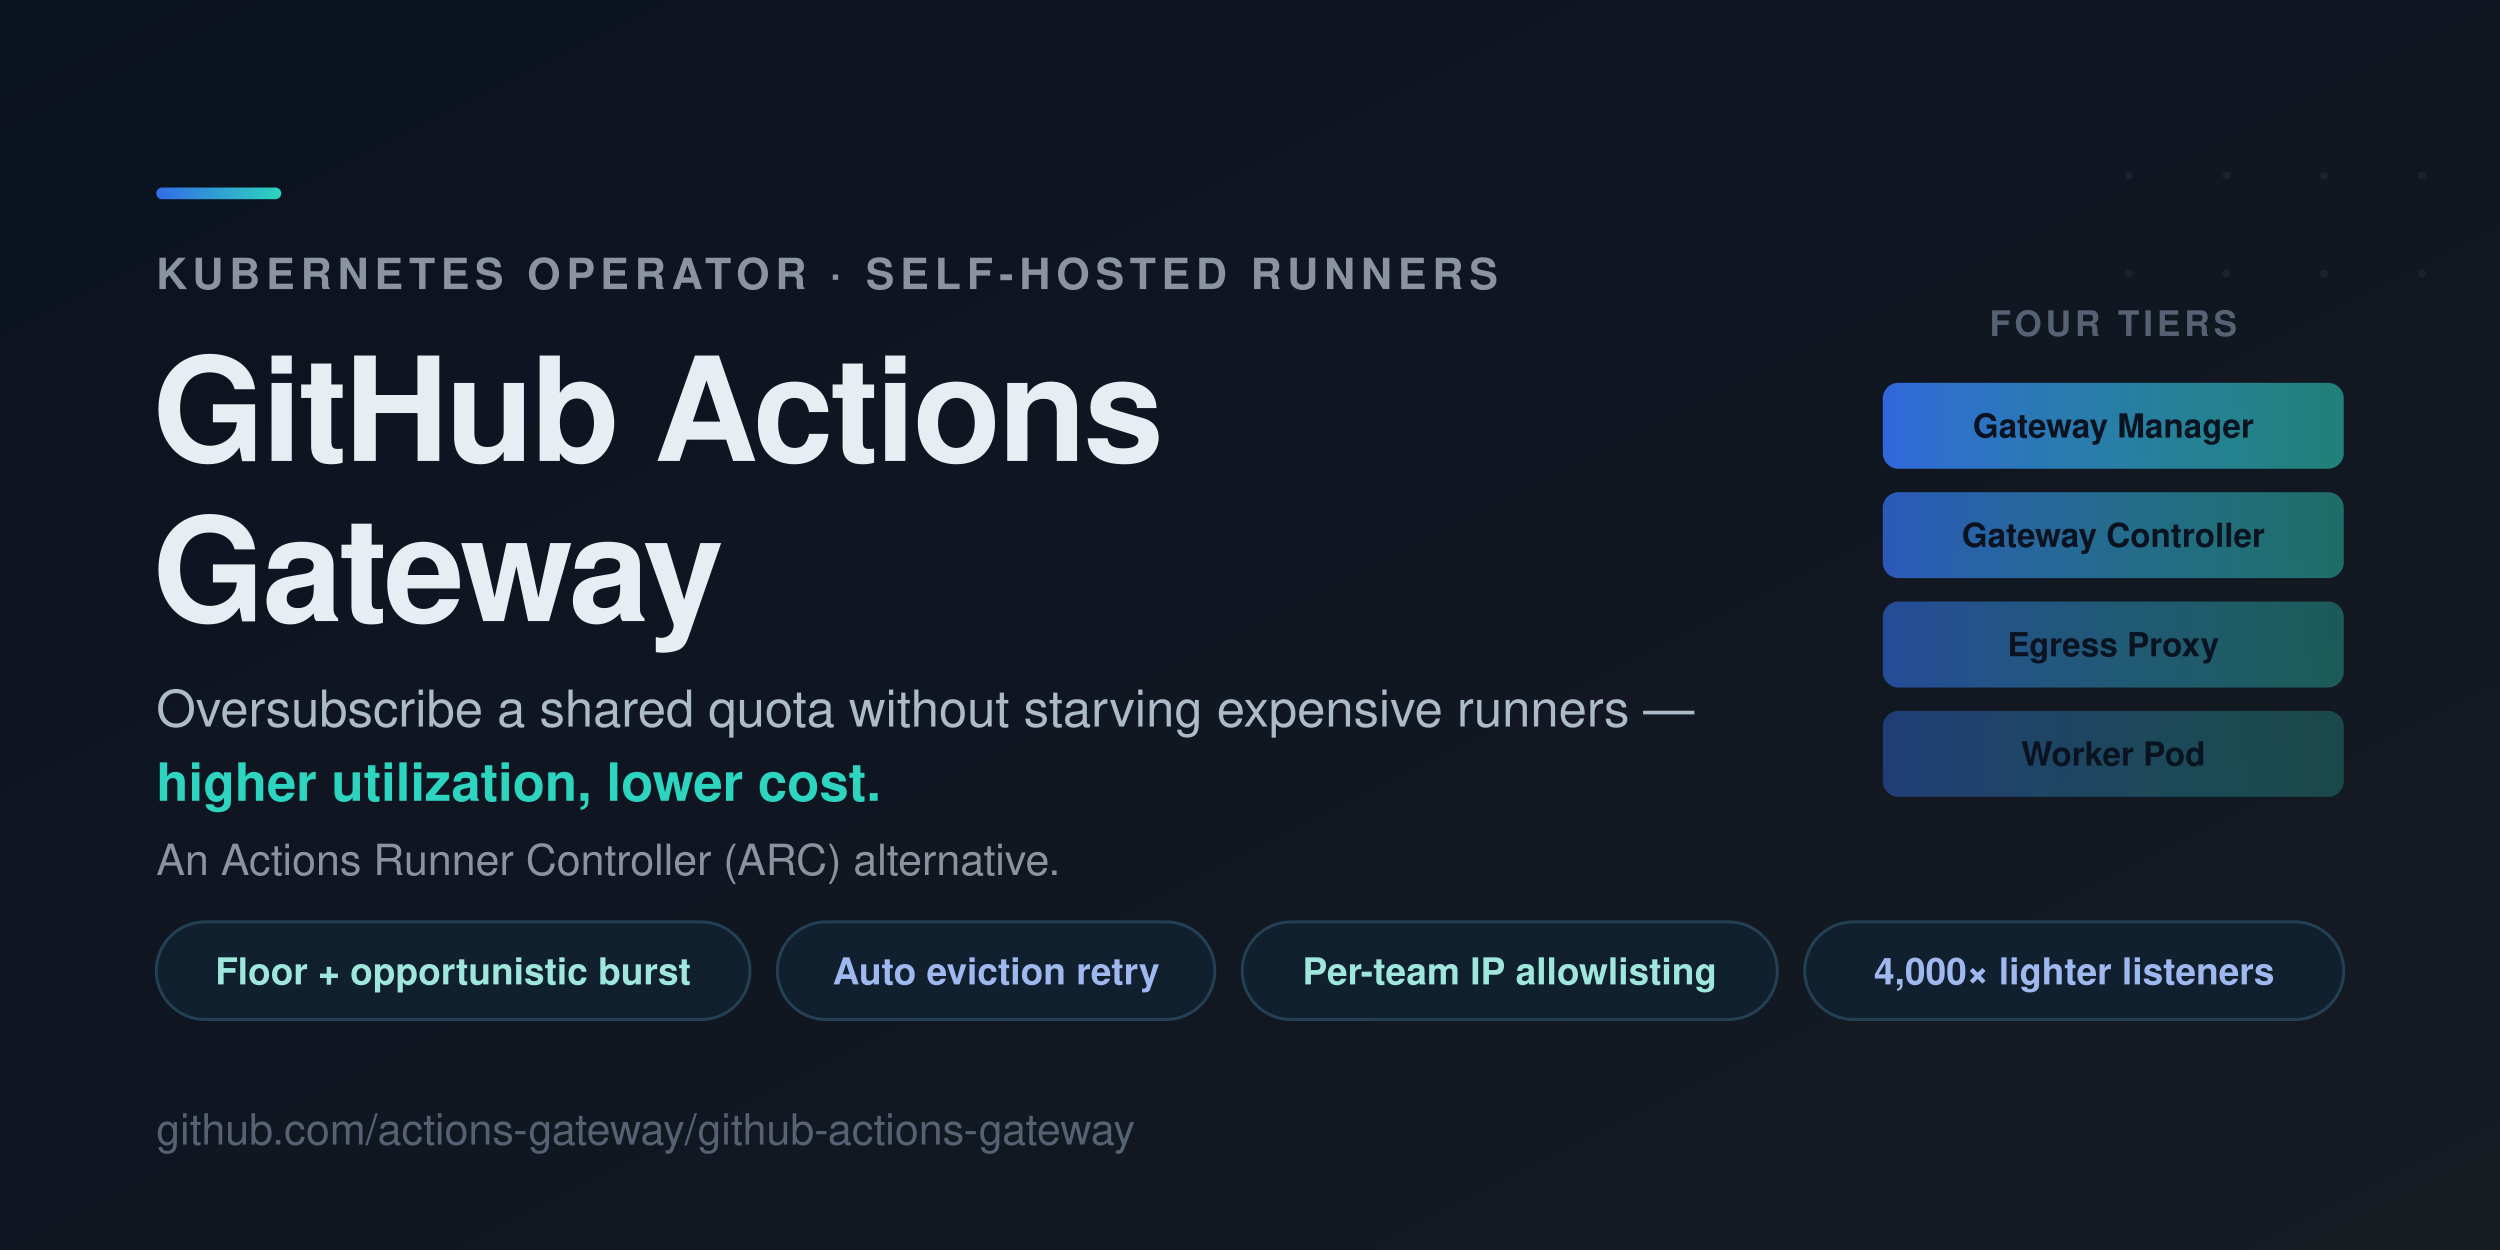
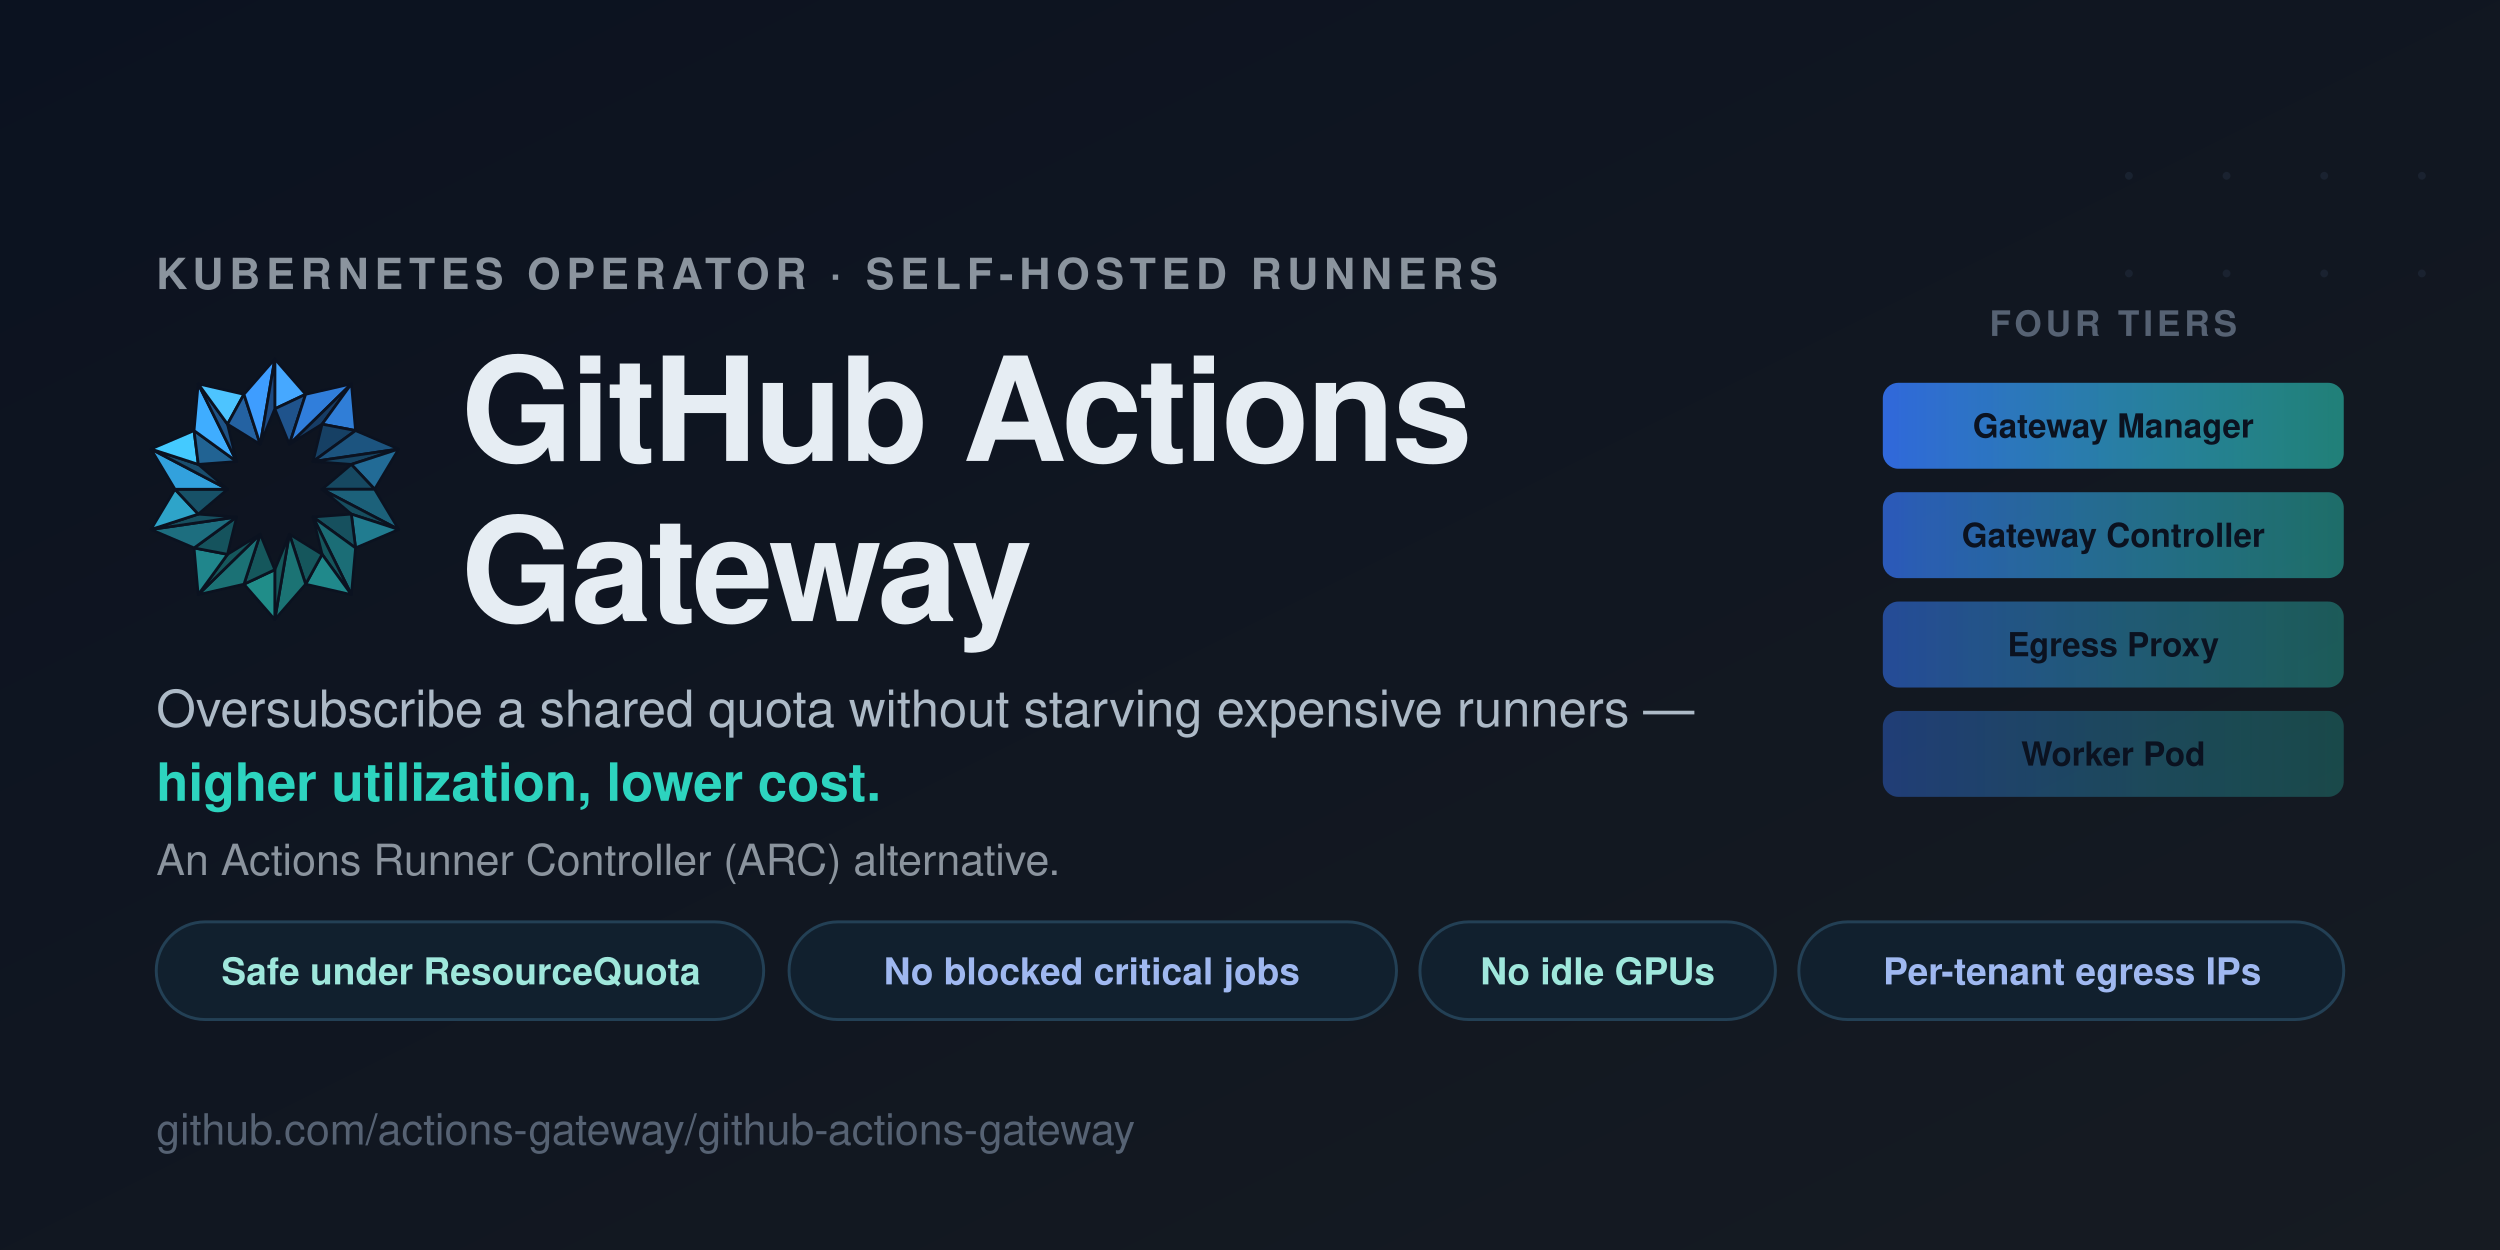
<svg xmlns="http://www.w3.org/2000/svg" width="1280" height="640" viewBox="0 0 1280 640" font-family="-apple-system, BlinkMacSystemFont, 'Segoe UI', Helvetica, Arial, sans-serif">
  <defs>
    <linearGradient id="bg" x1="0" y1="0" x2="1" y2="1">
      <stop offset="0" stop-color="#0B1220" />
      <stop offset="1" stop-color="#161B22" />
    </linearGradient>
    <linearGradient id="accent" x1="0" y1="0" x2="1" y2="0">
      <stop offset="0" stop-color="#326CE5" />
      <stop offset="1" stop-color="#2DD4BF" />
    </linearGradient>
    <linearGradient id="tier" x1="0" y1="0" x2="1" y2="0">
      <stop offset="0" stop-color="#326CE5" stop-opacity="0.95" />
      <stop offset="1" stop-color="#2DD4BF" stop-opacity="0.55" />
    </linearGradient>
  </defs>
  <rect width="1280" height="640" fill="url(#bg)" />
  <g fill="#1F2A3A" opacity="0.6">
    <circle cx="1090" cy="90" r="2" />
    <circle cx="1140" cy="90" r="2" />
    <circle cx="1190" cy="90" r="2" />
    <circle cx="1240" cy="90" r="2" />
    <circle cx="1090" cy="140" r="2" />
    <circle cx="1140" cy="140" r="2" />
    <circle cx="1190" cy="140" r="2" />
    <circle cx="1240" cy="140" r="2" />
  </g>
-   <rect x="80" y="96" width="64" height="6" rx="3" fill="url(#accent)" />
+   <g transform="translate(69.7,179.5) scale(1.42)">
+     <path d="M50.00 3.00 L61.12 15.76 L50.00 21.00 Z" fill="#46a8ff" stroke="#0B1220" stroke-width="1.0" stroke-linejoin="round" />
+     <path d="M61.12 15.76 L55.25 33.83 L50.00 21.00 Z" fill="#1f538c" stroke="#0B1220" stroke-width="1.0" stroke-linejoin="round" />
+     <path d="M61.12 15.76 L77.63 11.98 L55.25 33.83 Z" fill="#307edb" stroke="#0B1220" stroke-width="1.0" stroke-linejoin="round" />
+     <path d="M77.63 11.98 L67.05 26.54 L55.25 33.83 Z" fill="#163c65" stroke="#0B1220" stroke-width="1.0" stroke-linejoin="round" />
+     <path d="M77.63 11.98 L79.12 28.84 L67.05 26.54 Z" fill="#307ed7" stroke="#0B1220" stroke-width="1.0" stroke-linejoin="round" />
+     <path d="M79.12 28.84 L63.75 40.01 L67.05 26.54 Z" fill="#164064" stroke="#0B1220" stroke-width="1.0" stroke-linejoin="round" />
+     <path d="M79.12 28.84 L94.70 35.48 L63.75 40.01 Z" fill="#1c547f" stroke="#0B1220" stroke-width="1.0" stroke-linejoin="round" />
+     <path d="M94.70 35.48 L77.58 41.04 L63.75 40.01 Z" fill="#164463" stroke="#0B1220" stroke-width="1.0" stroke-linejoin="round" />
+     <path d="M94.70 35.48 L86.00 50.00 L77.58 41.04 Z" fill="#226b96" stroke="#0B1220" stroke-width="1.0" stroke-linejoin="round" />
+     <path d="M86.00 50.00 L67.00 50.00 L77.58 41.04 Z" fill="#164861" stroke="#0B1220" stroke-width="1.0" stroke-linejoin="round" />
+     <path d="M86.00 50.00 L94.70 64.52 L67.00 50.00 Z" fill="#1c617a" stroke="#0B1220" stroke-width="1.0" stroke-linejoin="round" />
+     <path d="M94.70 64.52 L77.58 58.96 L67.00 50.00 Z" fill="#164e5f" stroke="#0B1220" stroke-width="1.0" stroke-linejoin="round" />
+     <path d="M94.70 64.52 L79.12 71.16 L77.58 58.96 Z" fill="#217c90" stroke="#0B1220" stroke-width="1.0" stroke-linejoin="round" />
+     <path d="M79.12 71.16 L63.75 59.99 L77.58 58.96 Z" fill="#16505e" stroke="#0B1220" stroke-width="1.0" stroke-linejoin="round" />
+     <path d="M79.12 71.16 L77.63 88.02 L63.75 59.99 Z" fill="#1b6d76" stroke="#0B1220" stroke-width="1.0" stroke-linejoin="round" />
+     <path d="M77.63 88.02 L67.05 73.46 L63.75 59.99 Z" fill="#15565c" stroke="#0B1220" stroke-width="1.0" stroke-linejoin="round" />
+     <path d="M77.63 88.02 L61.12 84.24 L67.05 73.46 Z" fill="#20898b" stroke="#0B1220" stroke-width="1.0" stroke-linejoin="round" />
+     <path d="M61.12 84.24 L55.25 66.17 L67.05 73.46 Z" fill="#15565c" stroke="#0B1220" stroke-width="1.0" stroke-linejoin="round" />
+     <path d="M61.12 84.24 L50.00 97.00 L55.25 66.17 Z" fill="#1b7374" stroke="#0B1220" stroke-width="1.0" stroke-linejoin="round" />
+     <path d="M50.00 97.00 L50.00 79.00 L55.25 66.17 Z" fill="#15595b" stroke="#0B1220" stroke-width="1.0" stroke-linejoin="round" />
+     <path d="M50.00 97.00 L38.88 84.24 L50.00 79.00 Z" fill="#208d89" stroke="#0B1220" stroke-width="1.0" stroke-linejoin="round" />
+     <path d="M38.88 84.24 L44.75 66.17 L50.00 79.00 Z" fill="#15575c" stroke="#0B1220" stroke-width="1.0" stroke-linejoin="round" />
+     <path d="M38.88 84.24 L22.37 88.02 L44.75 66.17 Z" fill="#1b7175" stroke="#0B1220" stroke-width="1.0" stroke-linejoin="round" />
+     <path d="M22.37 88.02 L32.95 73.46 L44.75 66.17 Z" fill="#15575c" stroke="#0B1220" stroke-width="1.0" stroke-linejoin="round" />
+     <path d="M22.37 88.02 L20.88 71.16 L32.95 73.46 Z" fill="#20868c" stroke="#0B1220" stroke-width="1.0" stroke-linejoin="round" />
+     <path d="M20.88 71.16 L36.25 59.99 L32.95 73.46 Z" fill="#15535d" stroke="#0B1220" stroke-width="1.0" stroke-linejoin="round" />
+     <path d="M20.88 71.16 L5.30 64.52 L36.25 59.99 Z" fill="#1d6e7f" stroke="#0B1220" stroke-width="1.0" stroke-linejoin="round" />
+     <path d="M5.30 64.52 L22.42 58.96 L36.25 59.99 Z" fill="#164f5f" stroke="#0B1220" stroke-width="1.0" stroke-linejoin="round" />
+     <path d="M5.30 64.52 L14.00 50.00 L22.42 58.96 Z" fill="#2ea4c9" stroke="#0B1220" stroke-width="1.0" stroke-linejoin="round" />
+     <path d="M14.00 50.00 L33.00 50.00 L22.42 58.96 Z" fill="#175167" stroke="#0B1220" stroke-width="1.0" stroke-linejoin="round" />
+     <path d="M14.00 50.00 L5.30 35.48 L33.00 50.00 Z" fill="#32a1dd" stroke="#0B1220" stroke-width="1.0" stroke-linejoin="round" />
+     <path d="M5.30 35.48 L22.42 41.04 L33.00 50.00 Z" fill="#194e6e" stroke="#0B1220" stroke-width="1.0" stroke-linejoin="round" />
+     <path d="M5.30 35.48 L20.88 28.84 L22.42 41.04 Z" fill="#44caff" stroke="#0B1220" stroke-width="1.0" stroke-linejoin="round" />
+     <path d="M20.88 28.84 L36.25 40.01 L22.42 41.04 Z" fill="#216393" stroke="#0B1220" stroke-width="1.0" stroke-linejoin="round" />
+     <path d="M20.88 28.84 L22.37 11.98 L36.25 40.01 Z" fill="#3fadff" stroke="#0B1220" stroke-width="1.0" stroke-linejoin="round" />
+     <path d="M22.37 11.98 L32.95 26.54 L36.25 40.01 Z" fill="#1e5286" stroke="#0B1220" stroke-width="1.0" stroke-linejoin="round" />
+     <path d="M22.37 11.98 L38.88 15.76 L32.95 26.54 Z" fill="#4dc4ff" stroke="#0B1220" stroke-width="1.0" stroke-linejoin="round" />
+     <path d="M38.88 15.76 L44.75 33.83 L32.95 26.54 Z" fill="#2462a2" stroke="#0B1220" stroke-width="1.0" stroke-linejoin="round" />
+     <path d="M38.88 15.76 L50.00 3.00 L44.75 33.83 Z" fill="#3e9dff" stroke="#0B1220" stroke-width="1.0" stroke-linejoin="round" />
+     <path d="M50.00 3.00 L50.00 21.00 L44.75 33.83 Z" fill="#1c4981" stroke="#0B1220" stroke-width="1.0" stroke-linejoin="round" />
+   </g>
  <text x="80" y="148" fill="#8B949E" font-size="22" font-weight="600" letter-spacing="3">KUBERNETES OPERATOR · SELF-HOSTED RUNNERS</text>
-   <text x="78" y="236" fill="#E6EDF3" font-size="74" font-weight="800" letter-spacing="-1.5">GitHub Actions</text>
-   <text x="78" y="318" fill="#E6EDF3" font-size="74" font-weight="800" letter-spacing="-1.5">Gateway</text>
+   <text x="236" y="236" fill="#E6EDF3" font-size="74" font-weight="800" letter-spacing="-1.5">GitHub Actions</text>
+   <text x="236" y="318" fill="#E6EDF3" font-size="74" font-weight="800" letter-spacing="-1.5">Gateway</text>
  <text x="80" y="372" fill="#ADBAC7" font-size="26" font-weight="400">Oversubscribe a shared quota without starving expensive runners —</text>
  <text x="80" y="410" fill="#2DD4BF" font-size="27" font-weight="600">higher utilization, lower cost.</text>
  <text x="80" y="448" fill="#8B949E" font-size="22" font-weight="400">An Actions Runner Controller (ARC) alternative.</text>
  <g font-size="19" font-weight="600">
    <g>
-       <rect x="80" y="472" width="304" height="50" rx="25" fill="#11202E" stroke="#234055" stroke-width="1.5" />
-       <text x="232" y="504" fill="#9FE7DC" text-anchor="middle">Floor + opportunistic burst</text>
+       <rect x="80" y="472" width="311" height="50" rx="25" fill="#11202E" stroke="#234055" stroke-width="1.5" />
+       <text x="236" y="504" fill="#9FE7DC" text-anchor="middle">Safe under ResourceQuota</text>
    </g>
    <g>
-       <rect x="398" y="472" width="224" height="50" rx="25" fill="#11202E" stroke="#234055" stroke-width="1.5" />
-       <text x="510" y="504" fill="#9FB8F0" text-anchor="middle">Auto eviction retry</text>
+       <rect x="404" y="472" width="311" height="50" rx="25" fill="#11202E" stroke="#234055" stroke-width="1.5" />
+       <text x="559" y="504" fill="#9FB8F0" text-anchor="middle">No blocked critical jobs</text>
    </g>
    <g>
-       <rect x="636" y="472" width="274" height="50" rx="25" fill="#11202E" stroke="#234055" stroke-width="1.5" />
-       <text x="773" y="504" fill="#9FE7DC" text-anchor="middle">Per-team IP allowlisting</text>
+       <rect x="727" y="472" width="182" height="50" rx="25" fill="#11202E" stroke="#234055" stroke-width="1.5" />
+       <text x="818" y="504" fill="#9FE7DC" text-anchor="middle">No idle GPUs</text>
    </g>
    <g>
-       <rect x="924" y="472" width="276" height="50" rx="25" fill="#11202E" stroke="#234055" stroke-width="1.5" />
-       <text x="1062" y="504" fill="#9FB8F0" text-anchor="middle">4,000× lighter listeners</text>
+       <rect x="921" y="472" width="279" height="50" rx="25" fill="#11202E" stroke="#234055" stroke-width="1.5" />
+       <text x="1061" y="504" fill="#9FB8F0" text-anchor="middle">Per-tenant egress IPs</text>
    </g>
  </g>
  <g transform="translate(964, 196)">
    <text x="118" y="-24" fill="#566273" font-size="18" font-weight="600" letter-spacing="2" text-anchor="middle">FOUR TIERS</text>
    <rect x="0" y="0" width="236" height="44" rx="8" fill="url(#tier)" opacity="1.00" />
    <rect x="0" y="56" width="236" height="44" rx="8" fill="url(#tier)" opacity="0.82" />
    <rect x="0" y="112" width="236" height="44" rx="8" fill="url(#tier)" opacity="0.64" />
    <rect x="0" y="168" width="236" height="44" rx="8" fill="url(#tier)" opacity="0.46" />
    <g fill="#0B1220" font-size="17" font-weight="700">
      <text x="118" y="28" text-anchor="middle">Gateway Manager</text>
      <text x="118" y="84" text-anchor="middle">Gateway Controller</text>
      <text x="118" y="140" text-anchor="middle">Egress Proxy</text>
      <text x="118" y="196" text-anchor="middle">Worker Pod</text>
    </g>
  </g>
  <text x="80" y="586" fill="#566273" font-size="22" font-weight="500">github.com/actions-gateway/github-actions-gateway</text>
</svg>
